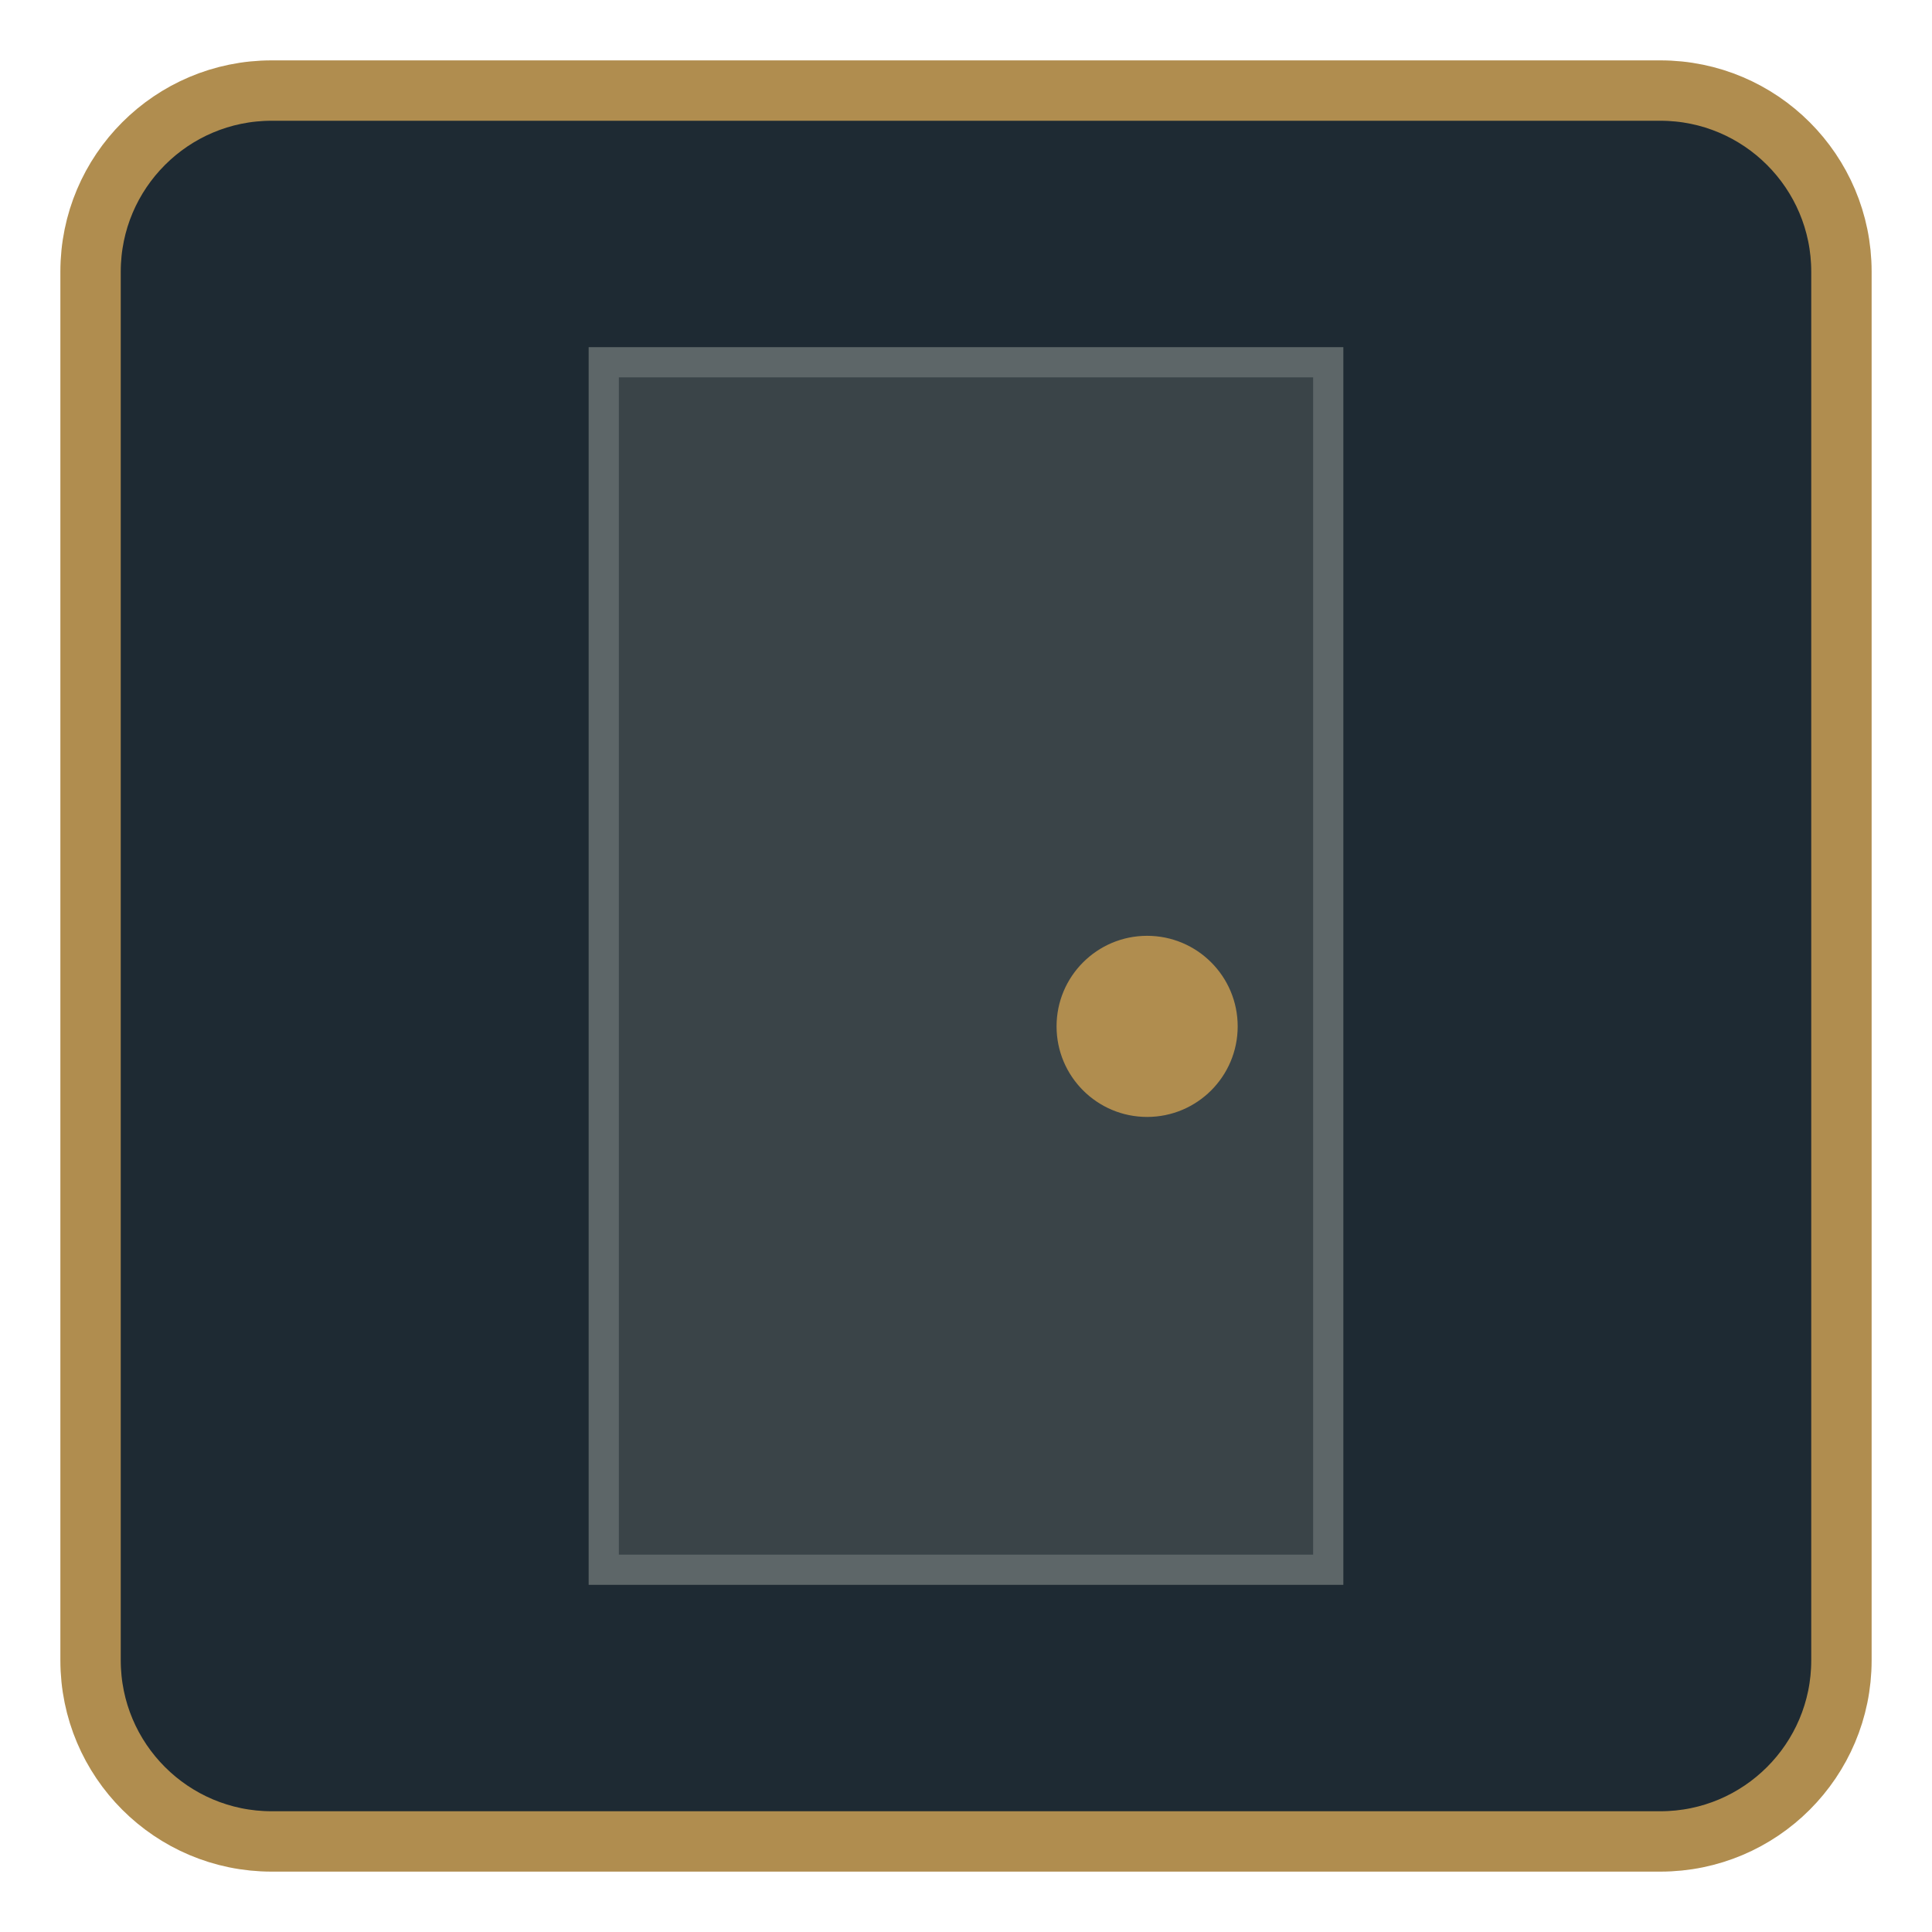
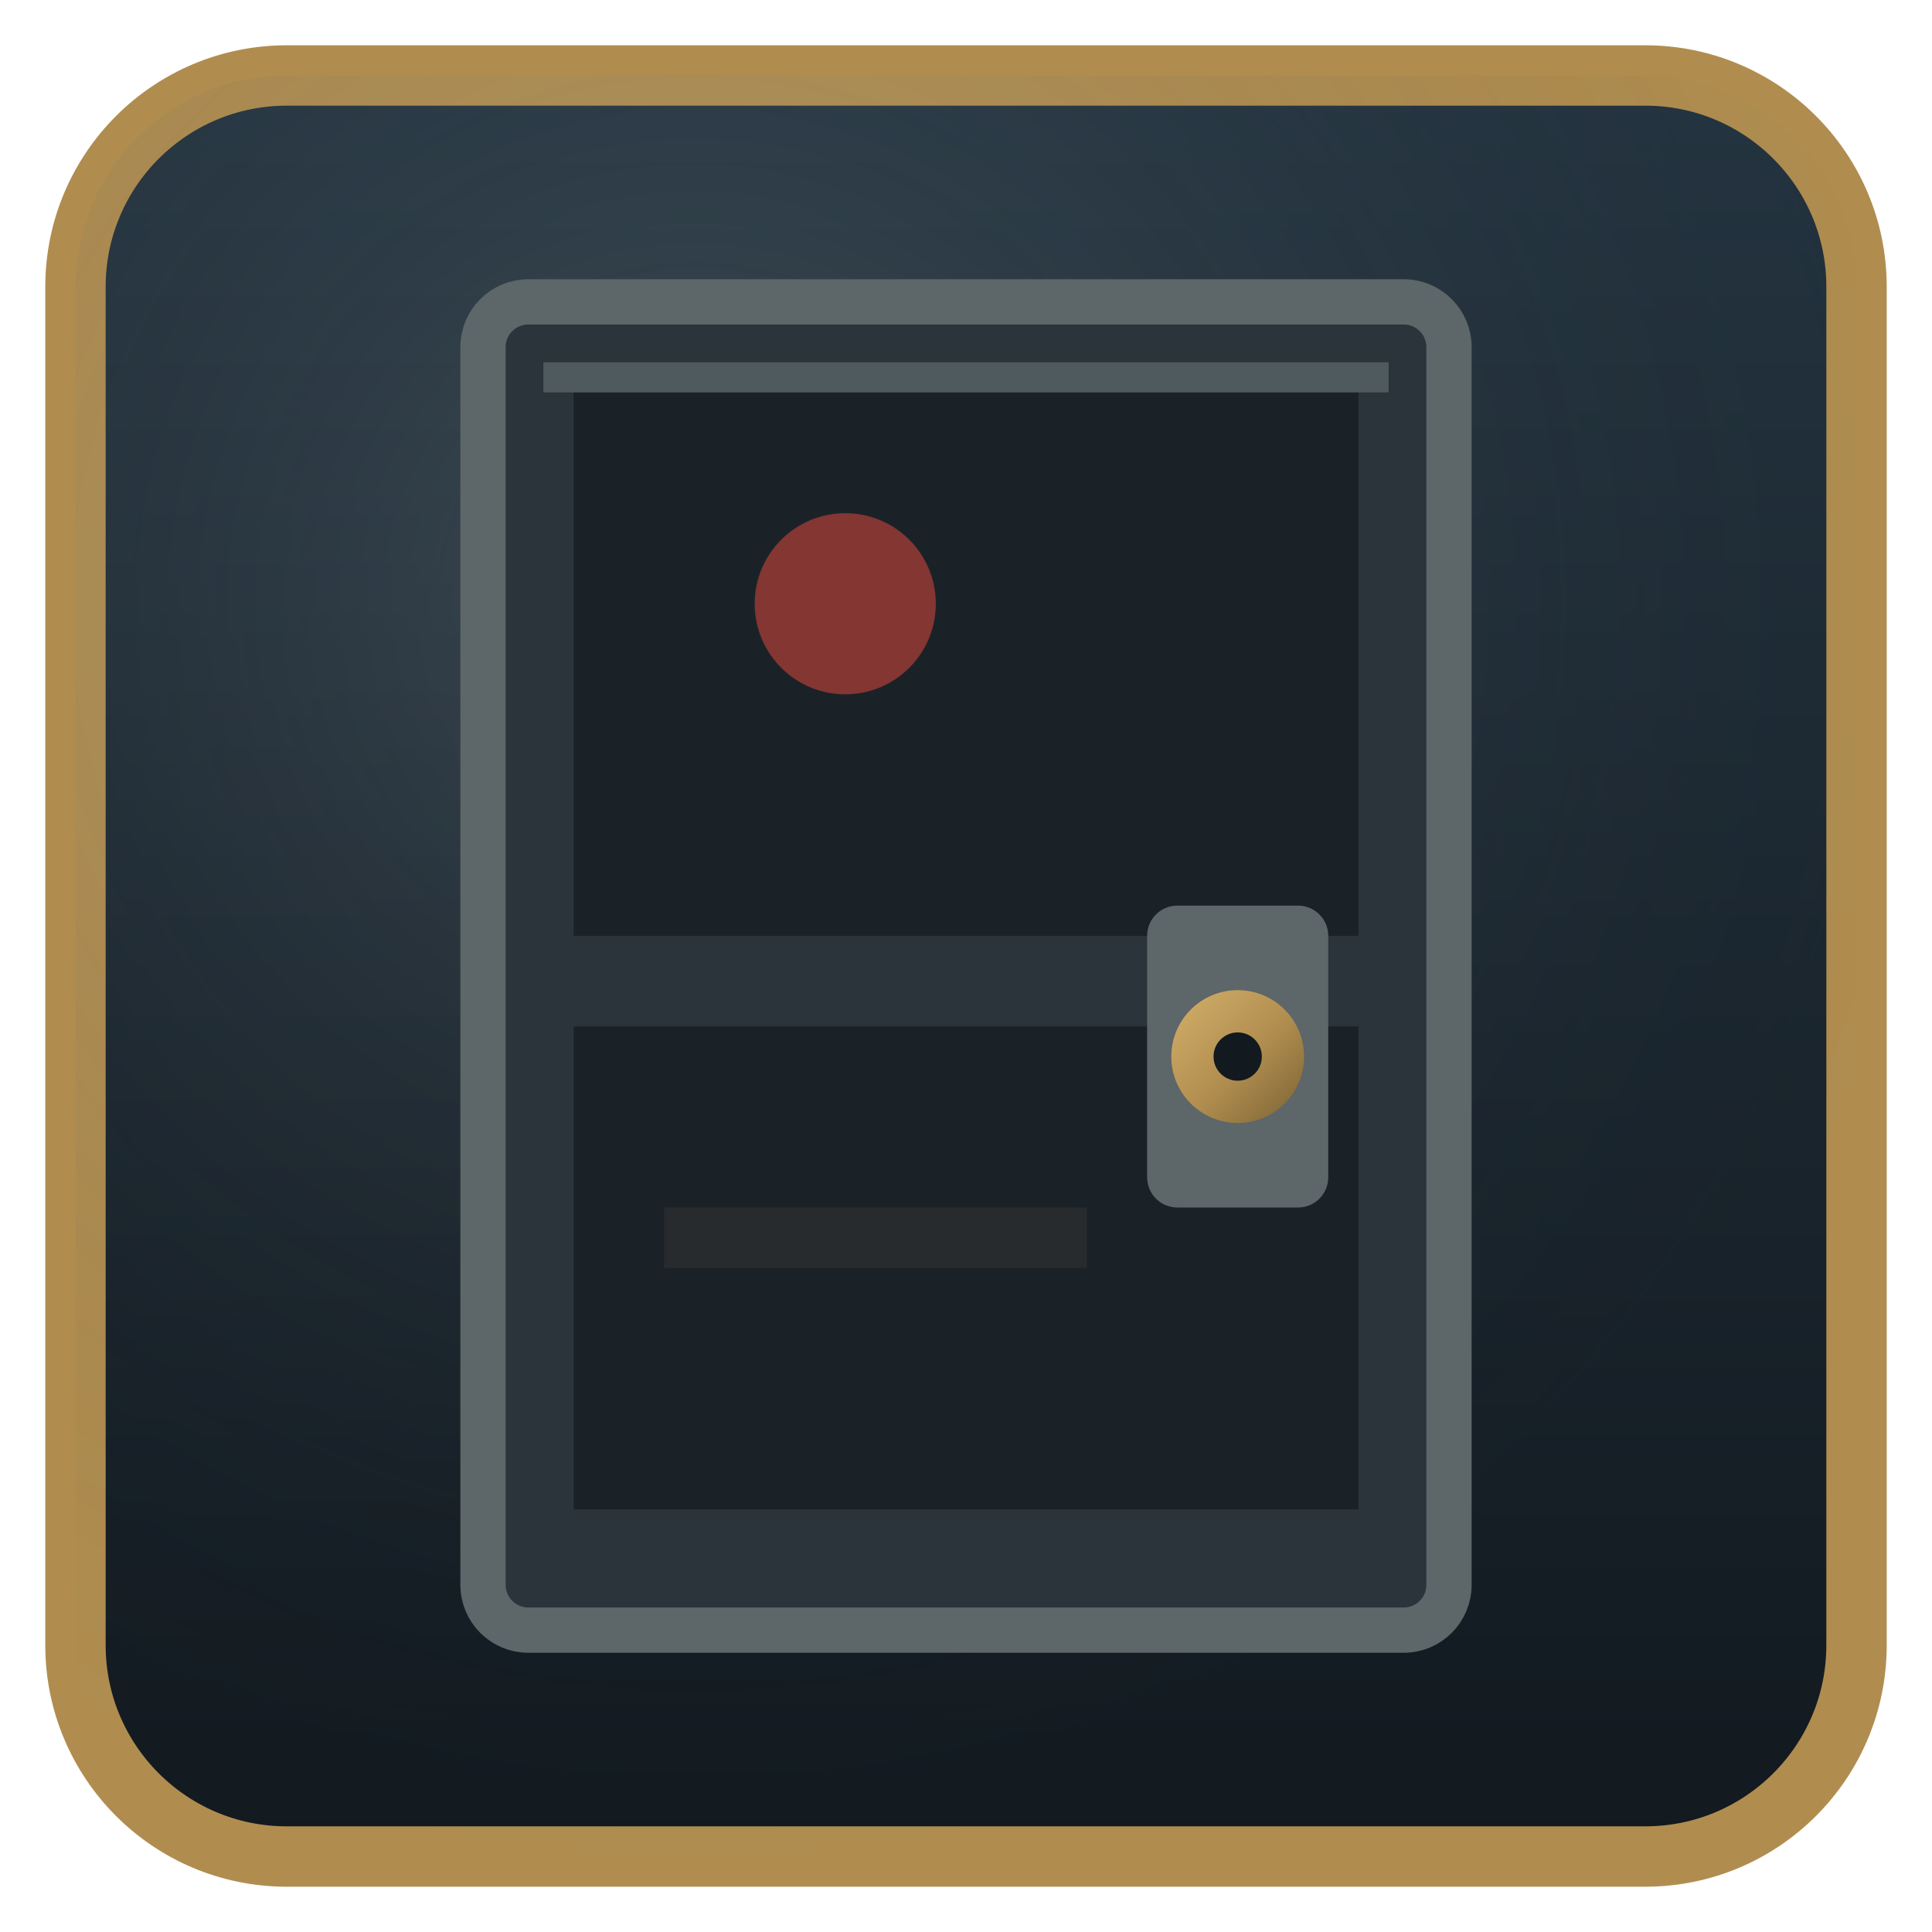
<svg xmlns="http://www.w3.org/2000/svg" viewBox="0 0 64 64">
-   <rect x="3" y="3" width="58" height="58" rx="6" fill="#1E2A33" stroke="#B08D4F" stroke-width="2" />
-   <rect x="20" y="12" width="24" height="40" fill="#3a4448" stroke="#5D6668" />
-   <circle cx="38" cy="34" r="3" fill="#B08D4F" />
+   <defs>
+     <linearGradient id="bg" x1="0" y1="0" x2="0" y2="1">
+       <stop offset="0%" stop-color="#243440" />
+       <stop offset="100%" stop-color="#12191F" />
+     </linearGradient>
+     <linearGradient id="brass" x1="0" y1="0" x2="1" y2="1">
+       <stop offset="0%" stop-color="#D4B06A" />
+       <stop offset="55%" stop-color="#B08D4F" />
+       <stop offset="100%" stop-color="#7A6232" />
+     </linearGradient>
+     <radialGradient id="glow" cx="35%" cy="30%" r="70%">
+       <stop offset="0%" stop-color="#BFCAD0" stop-opacity="0.18" />
+       <stop offset="100%" stop-color="#12191F" stop-opacity="0" />
+     </radialGradient>
+   </defs>
+   <rect x="2.5" y="2.5" width="59" height="59" rx="7" fill="url(#bg)" stroke="#B08D4F" stroke-width="2" />
+   <rect x="2.5" y="2.5" width="59" height="59" rx="7" fill="url(#glow)" />
+   <rect x="16" y="10" width="32" height="44" rx="1.5" fill="#2a343a" stroke="#5D6668" stroke-width="1.5" />
+   <rect x="19" y="13" width="26" height="18" fill="#1a2228" />
+   <rect x="19" y="34" width="26" height="16" fill="#1a2228" />
+   <rect x="18" y="12" width="28" height="1" fill="#BFCAD0" opacity="0.25" />
+   <rect x="38" y="30" width="6" height="10" rx="1" fill="#5D6668" />
+   <circle cx="41" cy="35" r="2.2" fill="url(#brass)" />
+   <circle cx="41" cy="35" r="0.8" fill="#12191F" />
+   <circle cx="28" cy="20" r="3" fill="#D9473A" opacity="0.55" />
+   <rect x="22" y="40" width="14" height="2" fill="#3B3A36" opacity="0.4" />
</svg>
